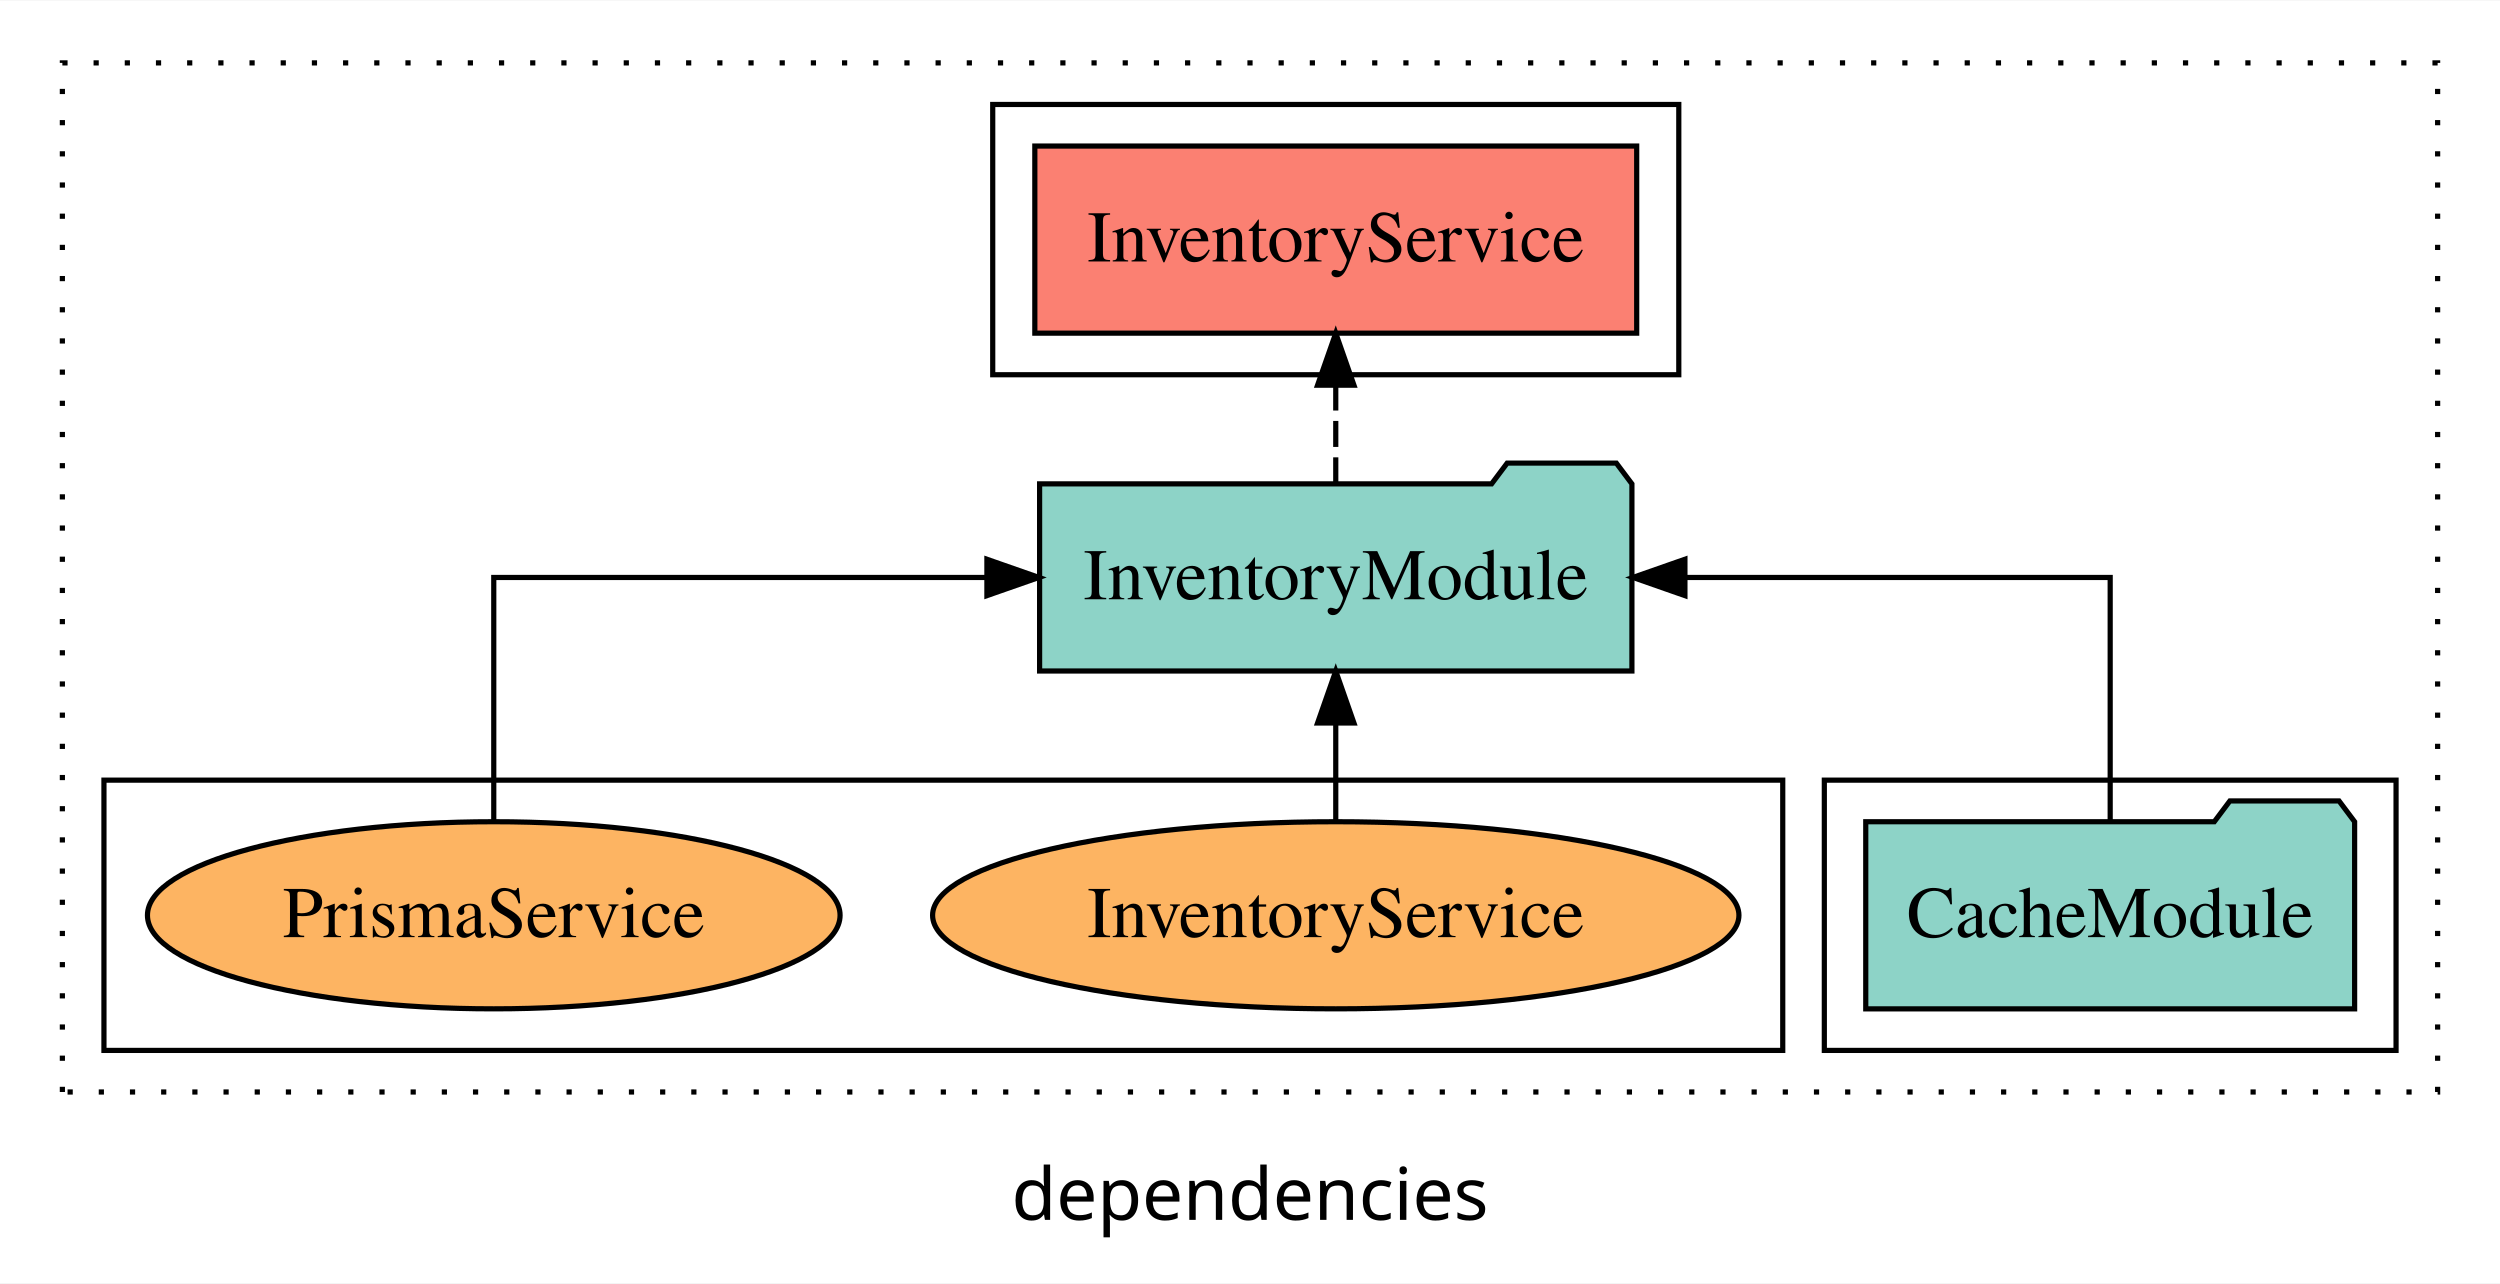
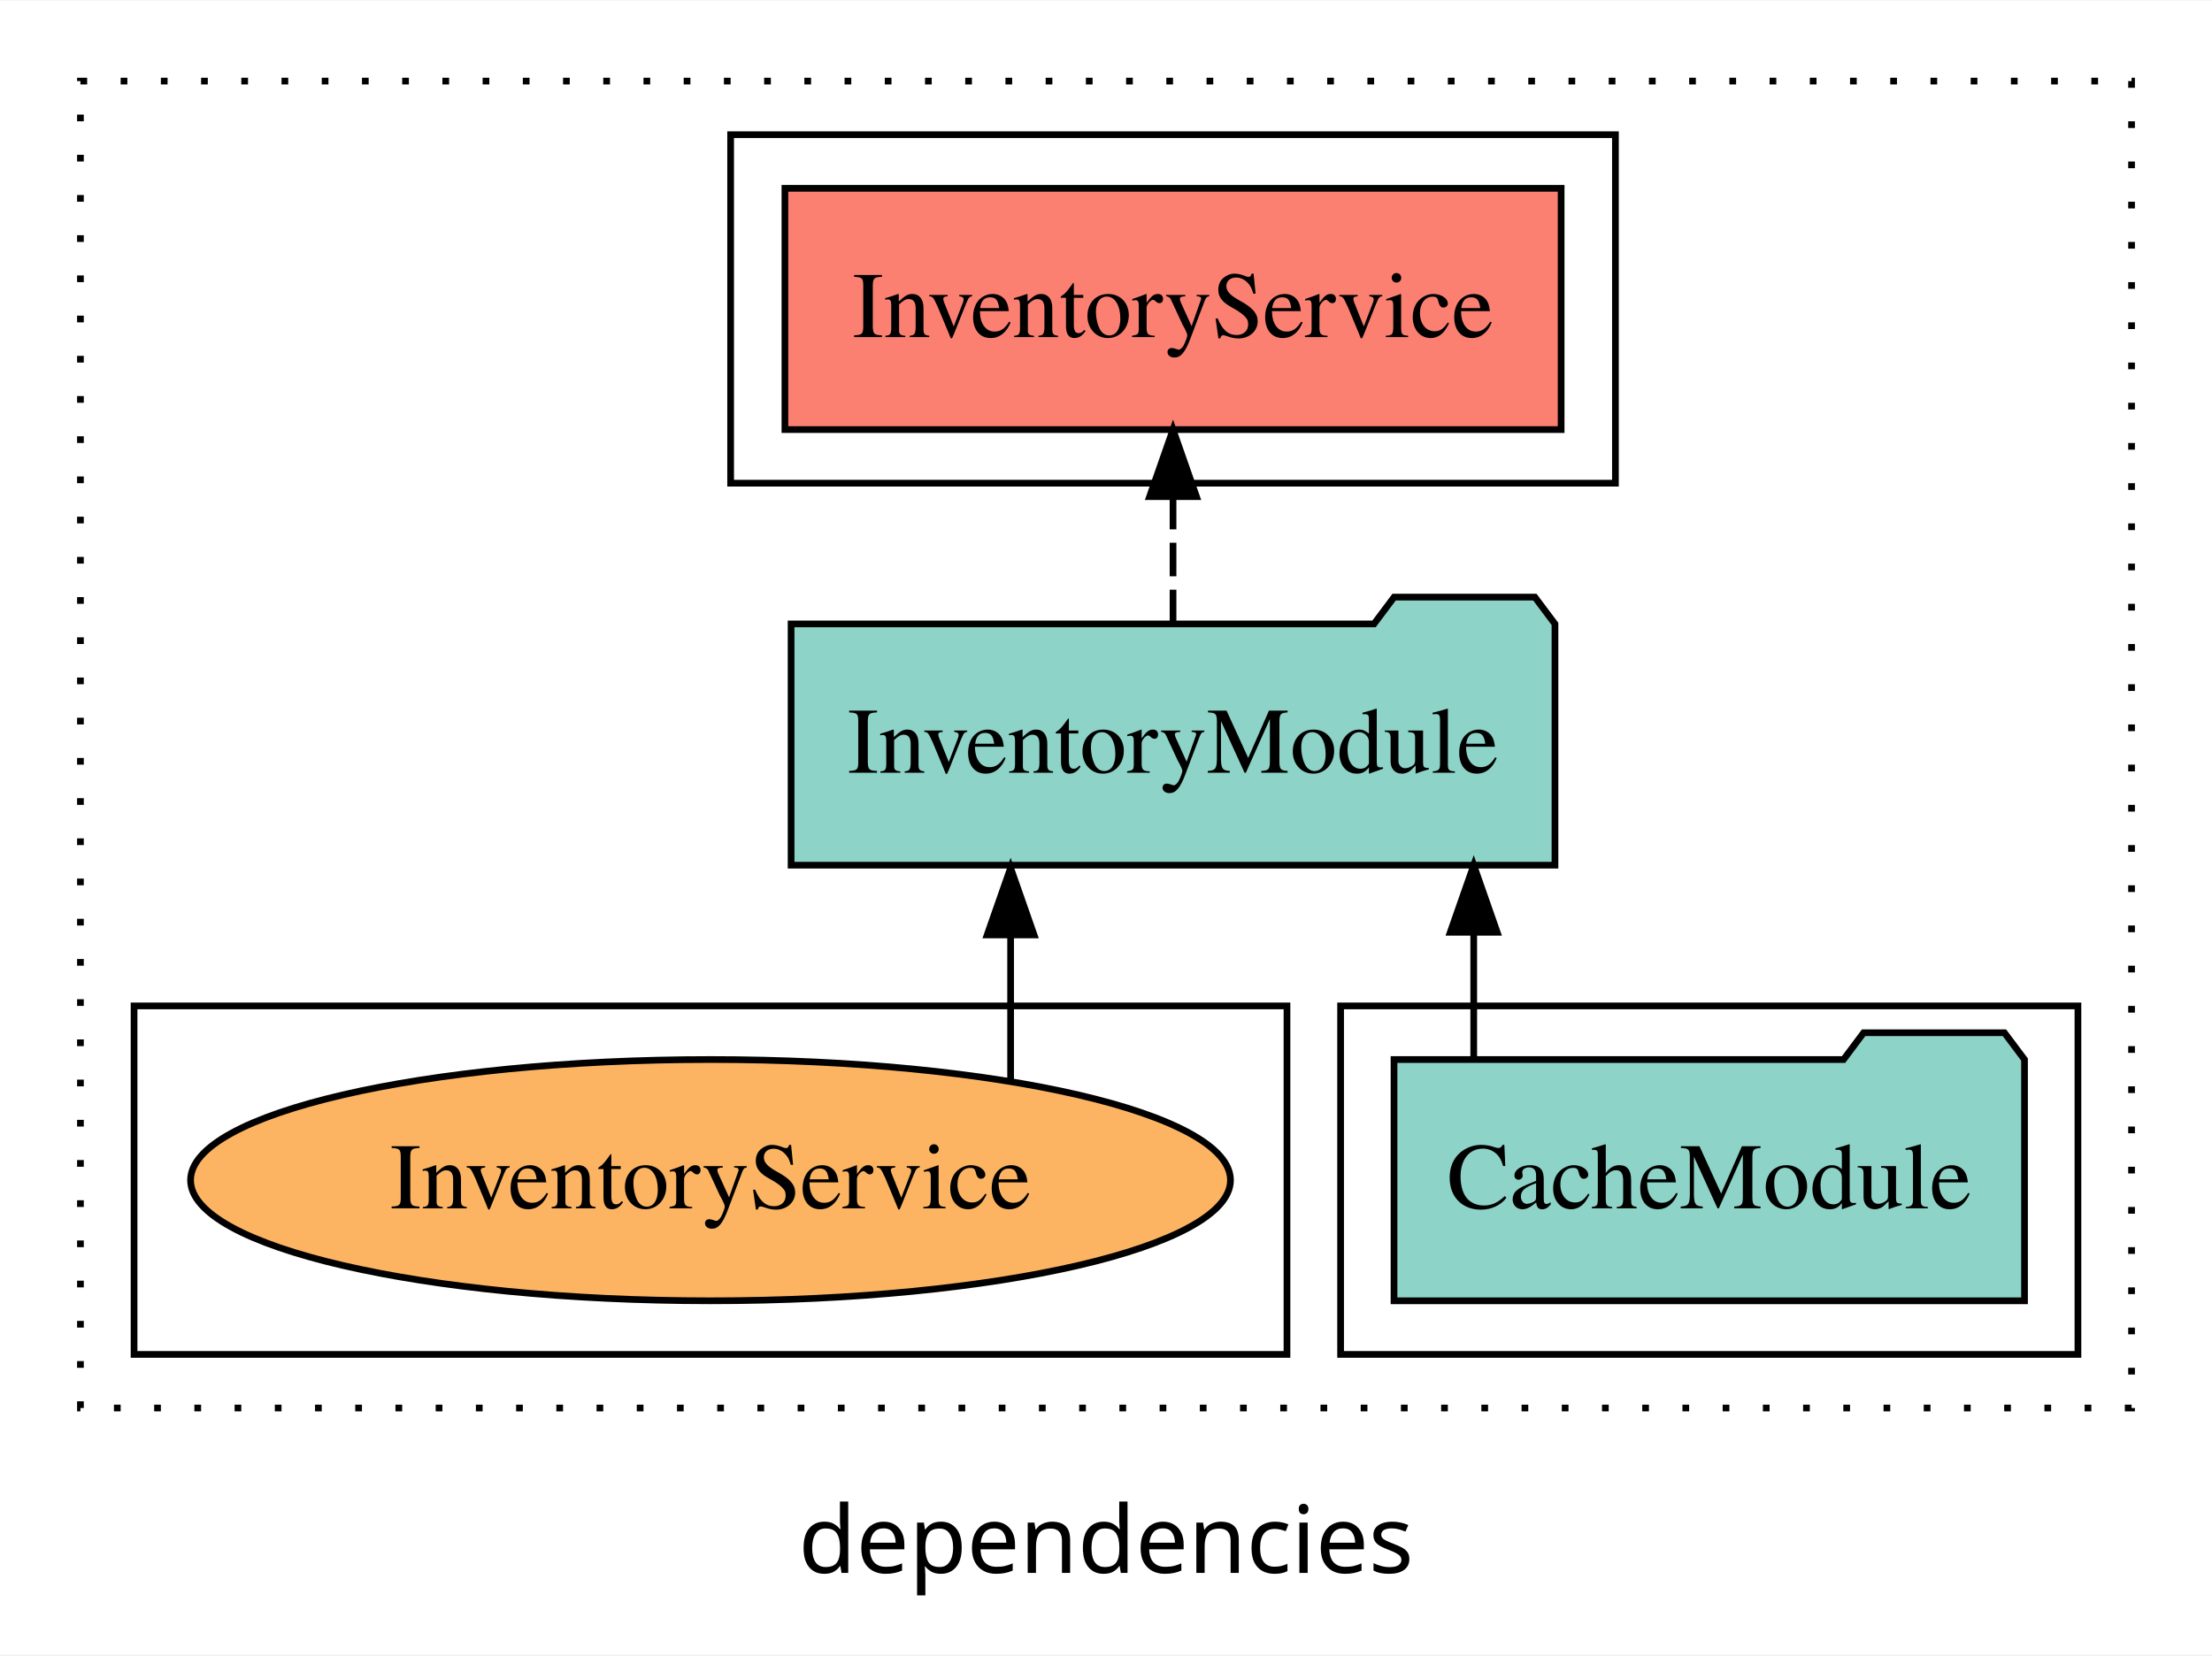
- <svg xmlns="http://www.w3.org/2000/svg" width="481pt" height="247pt" viewBox="0.00 0.00 481.00 246.80">
+ <svg xmlns="http://www.w3.org/2000/svg" width="330pt" height="247pt" viewBox="0.00 0.00 330.00 246.80">
  <g id="graph0" class="graph" transform="scale(1 1) rotate(0) translate(4 242.8)">
-     <polygon fill="white" stroke="transparent" points="-4,4 -4,-242.8 477,-242.8 477,4 -4,4" />
-     <text text-anchor="middle" x="236.5" y="-8.2" font-family="sans-serif" font-size="14.00">dependencies</text>
+     <polygon fill="white" stroke="transparent" points="-4,4 -4,-242.8 326,-242.8 326,4 -4,4" />
+     <text text-anchor="middle" x="161" y="-8.2" font-family="sans-serif" font-size="14.00">dependencies</text>
    <g id="clust1" class="cluster">
-       <polygon fill="none" stroke="black" stroke-dasharray="1,5" points="8,-32.8 8,-230.8 465,-230.8 465,-32.8 8,-32.8" />
+       <polygon fill="none" stroke="black" stroke-dasharray="1,5" points="8,-32.8 8,-230.8 314,-230.8 314,-32.8 8,-32.8" />
    </g>
    <g id="clust3" class="cluster">
-       <polygon fill="none" stroke="black" points="347,-40.8 347,-92.8 457,-92.8 457,-40.8 347,-40.8" />
+       <polygon fill="none" stroke="black" points="196,-40.8 196,-92.8 306,-92.8 306,-40.8 196,-40.8" />
+     </g>
+     <g id="clust4" class="cluster">
+       <polygon fill="none" stroke="black" points="105,-170.8 105,-222.8 237,-222.8 237,-170.8 105,-170.8" />
    </g>
    <g id="clust6" class="cluster">
-       <polygon fill="none" stroke="black" points="16,-40.8 16,-92.8 339,-92.8 339,-40.8 16,-40.8" />
-     </g>
-     <g id="clust4" class="cluster">
-       <polygon fill="none" stroke="black" points="187,-170.8 187,-222.8 319,-222.8 319,-170.8 187,-170.8" />
+       <polygon fill="none" stroke="black" points="16,-40.8 16,-92.8 188,-92.8 188,-40.8 16,-40.8" />
    </g>
    <g id="node1" class="node">
-       <polygon fill="#8dd3c7" stroke="black" points="449.03,-84.8 446.03,-88.8 425.03,-88.8 422.03,-84.8 354.97,-84.8 354.97,-48.8 449.03,-48.8 449.03,-84.8" />
-       <text text-anchor="middle" x="402" y="-62.6" font-family="Times,serif" font-size="14.00">CacheModule</text>
+       <polygon fill="#8dd3c7" stroke="black" points="298.03,-84.8 295.03,-88.8 274.03,-88.8 271.03,-84.8 203.97,-84.8 203.97,-48.8 298.03,-48.8 298.03,-84.8" />
+       <text text-anchor="middle" x="251" y="-62.6" font-family="Times,serif" font-size="14.00">CacheModule</text>
    </g>
    <g id="node2" class="node">
-       <polygon fill="#8dd3c7" stroke="black" points="309.98,-149.8 306.98,-153.8 285.98,-153.8 282.98,-149.8 196.02,-149.8 196.02,-113.8 309.98,-113.8 309.98,-149.8" />
-       <text text-anchor="middle" x="253" y="-127.6" font-family="Times,serif" font-size="14.00">InventoryModule</text>
+       <polygon fill="#8dd3c7" stroke="black" points="227.98,-149.8 224.98,-153.8 203.98,-153.8 200.98,-149.8 114.02,-149.8 114.02,-113.8 227.98,-113.8 227.98,-149.8" />
+       <text text-anchor="middle" x="171" y="-127.6" font-family="Times,serif" font-size="14.00">InventoryModule</text>
    </g>
    <g id="edge1" class="edge">
-       <path fill="none" stroke="black" d="M402,-84.91C402,-104.14 402,-131.8 402,-131.8 402,-131.8 320.18,-131.8 320.18,-131.8" />
-       <polygon fill="black" stroke="black" points="320.18,-128.3 310.18,-131.8 320.18,-135.3 320.18,-128.3" />
+       <path fill="none" stroke="black" d="M215.86,-84.91C215.86,-84.91 215.86,-103.79 215.86,-103.79" />
+       <polygon fill="black" stroke="black" points="212.36,-103.79 215.86,-113.79 219.36,-103.79 212.36,-103.79" />
    </g>
    <g id="node3" class="node">
-       <polygon fill="#fb8072" stroke="black" points="310.9,-214.8 195.1,-214.8 195.1,-178.8 310.9,-178.8 310.9,-214.8" />
-       <text text-anchor="middle" x="253" y="-192.6" font-family="Times,serif" font-size="14.00">InventoryService </text>
+       <polygon fill="#fb8072" stroke="black" points="228.9,-214.8 113.1,-214.8 113.1,-178.8 228.9,-178.8 228.9,-214.8" />
+       <text text-anchor="middle" x="171" y="-192.6" font-family="Times,serif" font-size="14.00">InventoryService </text>
    </g>
    <g id="edge2" class="edge">
-       <path fill="none" stroke="black" stroke-dasharray="5,2" d="M253,-149.91C253,-149.91 253,-168.79 253,-168.79" />
-       <polygon fill="black" stroke="black" points="249.5,-168.79 253,-178.79 256.5,-168.79 249.5,-168.79" />
+       <path fill="none" stroke="black" stroke-dasharray="5,2" d="M171,-149.91C171,-149.91 171,-168.79 171,-168.79" />
+       <polygon fill="black" stroke="black" points="167.5,-168.79 171,-178.79 174.5,-168.79 167.5,-168.79" />
    </g>
    <g id="node4" class="node">
-       <ellipse fill="#fdb462" stroke="black" cx="253" cy="-66.8" rx="77.57" ry="18" />
-       <text text-anchor="middle" x="253" y="-62.6" font-family="Times,serif" font-size="14.00">InventoryService</text>
+       <ellipse fill="#fdb462" stroke="black" cx="102" cy="-66.8" rx="77.57" ry="18" />
+       <text text-anchor="middle" x="102" y="-62.6" font-family="Times,serif" font-size="14.00">InventoryService</text>
    </g>
    <g id="edge3" class="edge">
-       <path fill="none" stroke="black" d="M253,-84.91C253,-84.91 253,-103.79 253,-103.79" />
-       <polygon fill="black" stroke="black" points="249.5,-103.79 253,-113.79 256.5,-103.79 249.5,-103.79" />
-     </g>
-     <g id="node5" class="node">
-       <ellipse fill="#fdb462" stroke="black" cx="91" cy="-66.8" rx="66.63" ry="18" />
-       <text text-anchor="middle" x="91" y="-62.6" font-family="Times,serif" font-size="14.00">PrismaService</text>
-     </g>
-     <g id="edge4" class="edge">
-       <path fill="none" stroke="black" d="M91,-84.91C91,-104.14 91,-131.8 91,-131.8 91,-131.8 185.88,-131.8 185.88,-131.8" />
-       <polygon fill="black" stroke="black" points="185.88,-135.3 195.88,-131.8 185.88,-128.3 185.88,-135.3" />
+       <path fill="none" stroke="black" d="M146.77,-81.55C146.77,-81.55 146.77,-103.39 146.77,-103.39" />
+       <polygon fill="black" stroke="black" points="143.27,-103.39 146.77,-113.39 150.27,-103.39 143.27,-103.39" />
    </g>
  </g>
</svg>
